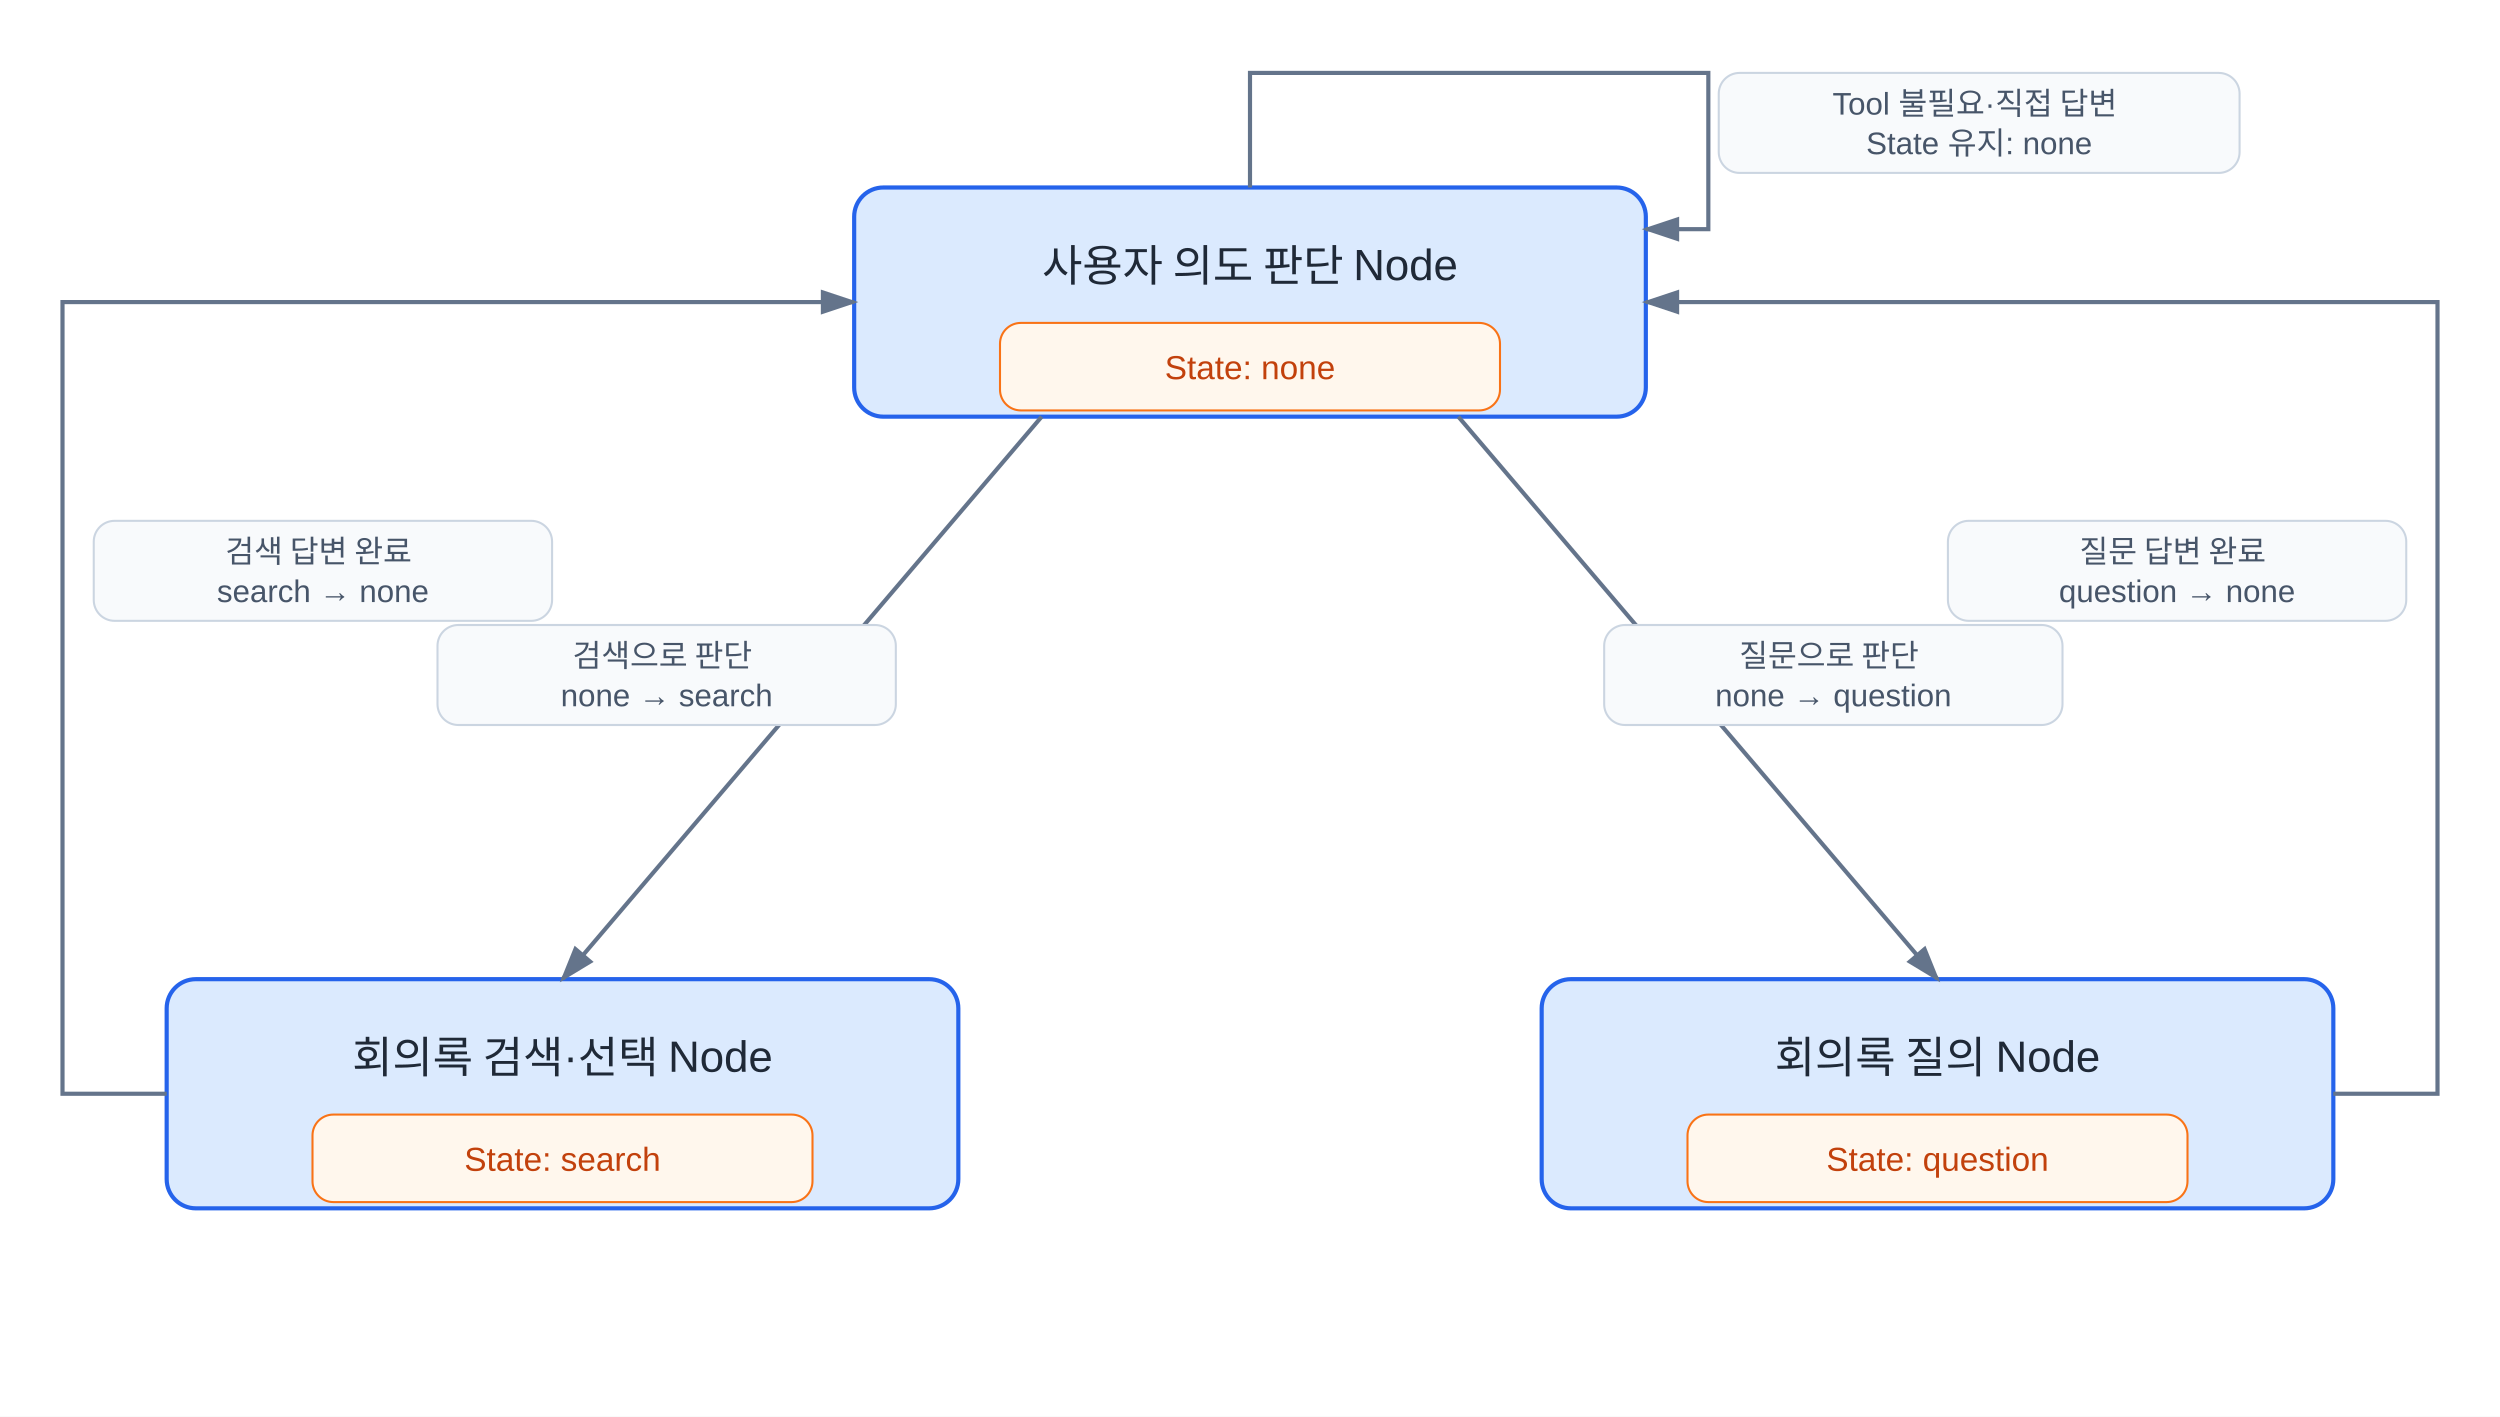
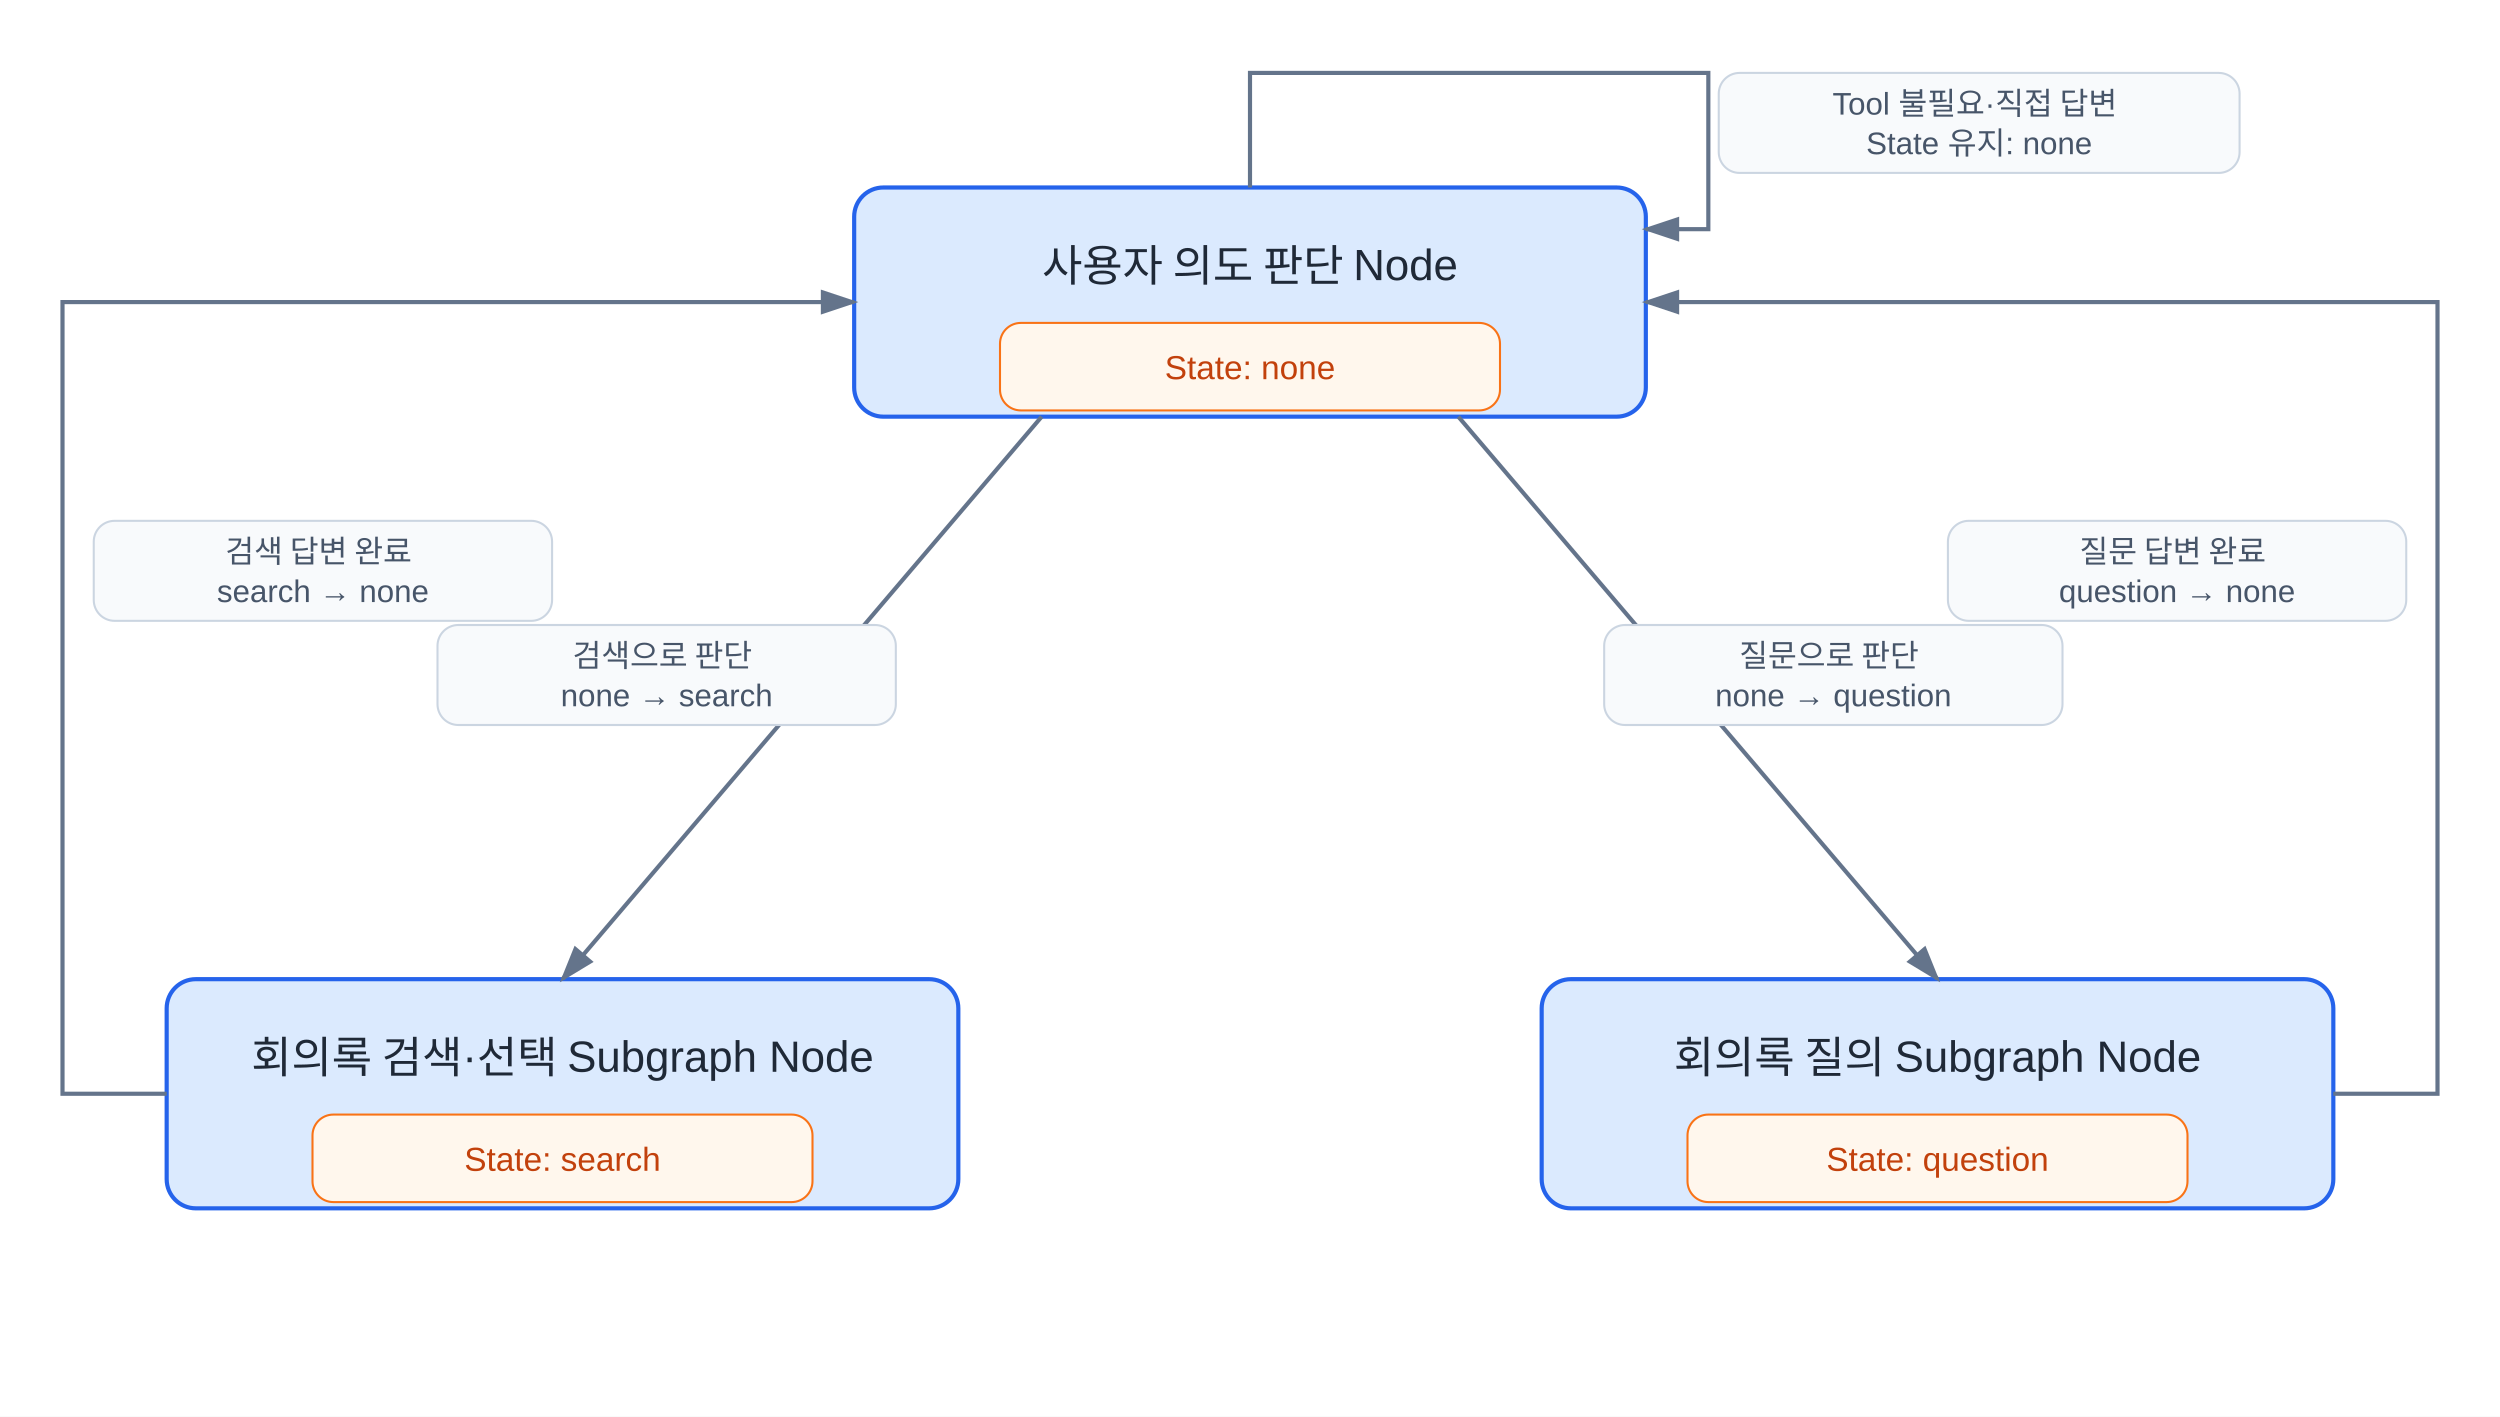
<svg xmlns="http://www.w3.org/2000/svg" width="1200" height="680" viewBox="0 0 1200 680">
  <defs>
    <marker id="arrow" markerWidth="10" markerHeight="10" refX="8" refY="3" orient="auto" markerUnits="strokeWidth">
      <path d="M0,0 L0,6 L9,3 z" fill="#64748b" />
    </marker>
    <style>.node{fill:#dbeafe;stroke:#2563eb;stroke-width:2}.state{fill:#fff7ed;stroke:#f97316}.edge{fill:none;stroke:#64748b;stroke-width:2;marker-end:url(#arrow)}.label{fill:#f8fafc;stroke:#cbd5e1}.t{font-family:"Malgun Gothic",Arial,sans-serif;fill:#1f2937;text-anchor:middle}.s{font-family:"Malgun Gothic",Arial,sans-serif;fill:#c2410c;text-anchor:middle}.e{font-family:"Malgun Gothic",Arial,sans-serif;fill:#475569;text-anchor:middle}</style>
  </defs>
  <rect width="100%" height="100%" fill="#fff" />
  <rect class="node" x="410" y="90" width="380" height="110" rx="14" />
  <text class="t" x="600" y="135" font-size="21">사용자 의도 판단 Node</text>
  <rect class="state" x="480" y="155" width="240" height="42" rx="10" />
  <text class="s" x="600" y="182" font-size="16">State: none</text>
  <rect class="node" x="80" y="470" width="380" height="110" rx="14" />
-   <text class="t" x="270" y="515" font-size="21">회의록 검색·선택 Node</text>
+   <text class="t" x="270" y="515" font-size="21">회의록 검색·선택 Subgraph Node</text>
  <rect class="state" x="150" y="535" width="240" height="42" rx="10" />
  <text class="s" x="270" y="562" font-size="16">State: search</text>
  <rect class="node" x="740" y="470" width="380" height="110" rx="14" />
-   <text class="t" x="930" y="515" font-size="21">회의록 질의 Node</text>
+   <text class="t" x="930" y="515" font-size="21">회의록 질의 Subgraph Node</text>
  <rect class="state" x="810" y="535" width="240" height="42" rx="10" />
  <text class="s" x="930" y="562" font-size="16">State: question</text>
  <path class="edge" d="M500 200 L270 470" />
  <rect class="label" x="210" y="300" width="220" height="48" rx="10" />
  <text class="e" x="320" y="320" font-size="15">
    <tspan x="320">검색으로 판단</tspan>
    <tspan x="320" dy="19">none → search</tspan>
  </text>
  <path class="edge" d="M700 200 L930 470" />
  <rect class="label" x="770" y="300" width="220" height="48" rx="10" />
  <text class="e" x="880" y="320" font-size="15">
    <tspan x="880">질문으로 판단</tspan>
    <tspan x="880" dy="19">none → question</tspan>
  </text>
  <path class="edge" d="M80 525 H30 V145 H410" />
  <rect class="label" x="45" y="250" width="220" height="48" rx="10" />
  <text class="e" x="155" y="270" font-size="15">
    <tspan x="155">검색 답변 완료</tspan>
    <tspan x="155" dy="19">search → none</tspan>
  </text>
  <path class="edge" d="M1120 525 H1170 V145 H790" />
  <rect class="label" x="935" y="250" width="220" height="48" rx="10" />
  <text class="e" x="1045" y="270" font-size="15">
    <tspan x="1045">질문 답변 완료</tspan>
    <tspan x="1045" dy="19">question → none</tspan>
  </text>
  <path class="edge" d="M600 90 V35 H820 V110 H790" />
  <rect class="label" x="825" y="35" width="250" height="48" rx="10" />
  <text class="e" x="950" y="55" font-size="15">
    <tspan x="950">Tool 불필요·직접 답변</tspan>
    <tspan x="950" dy="19">State 유지: none</tspan>
  </text>
</svg>
